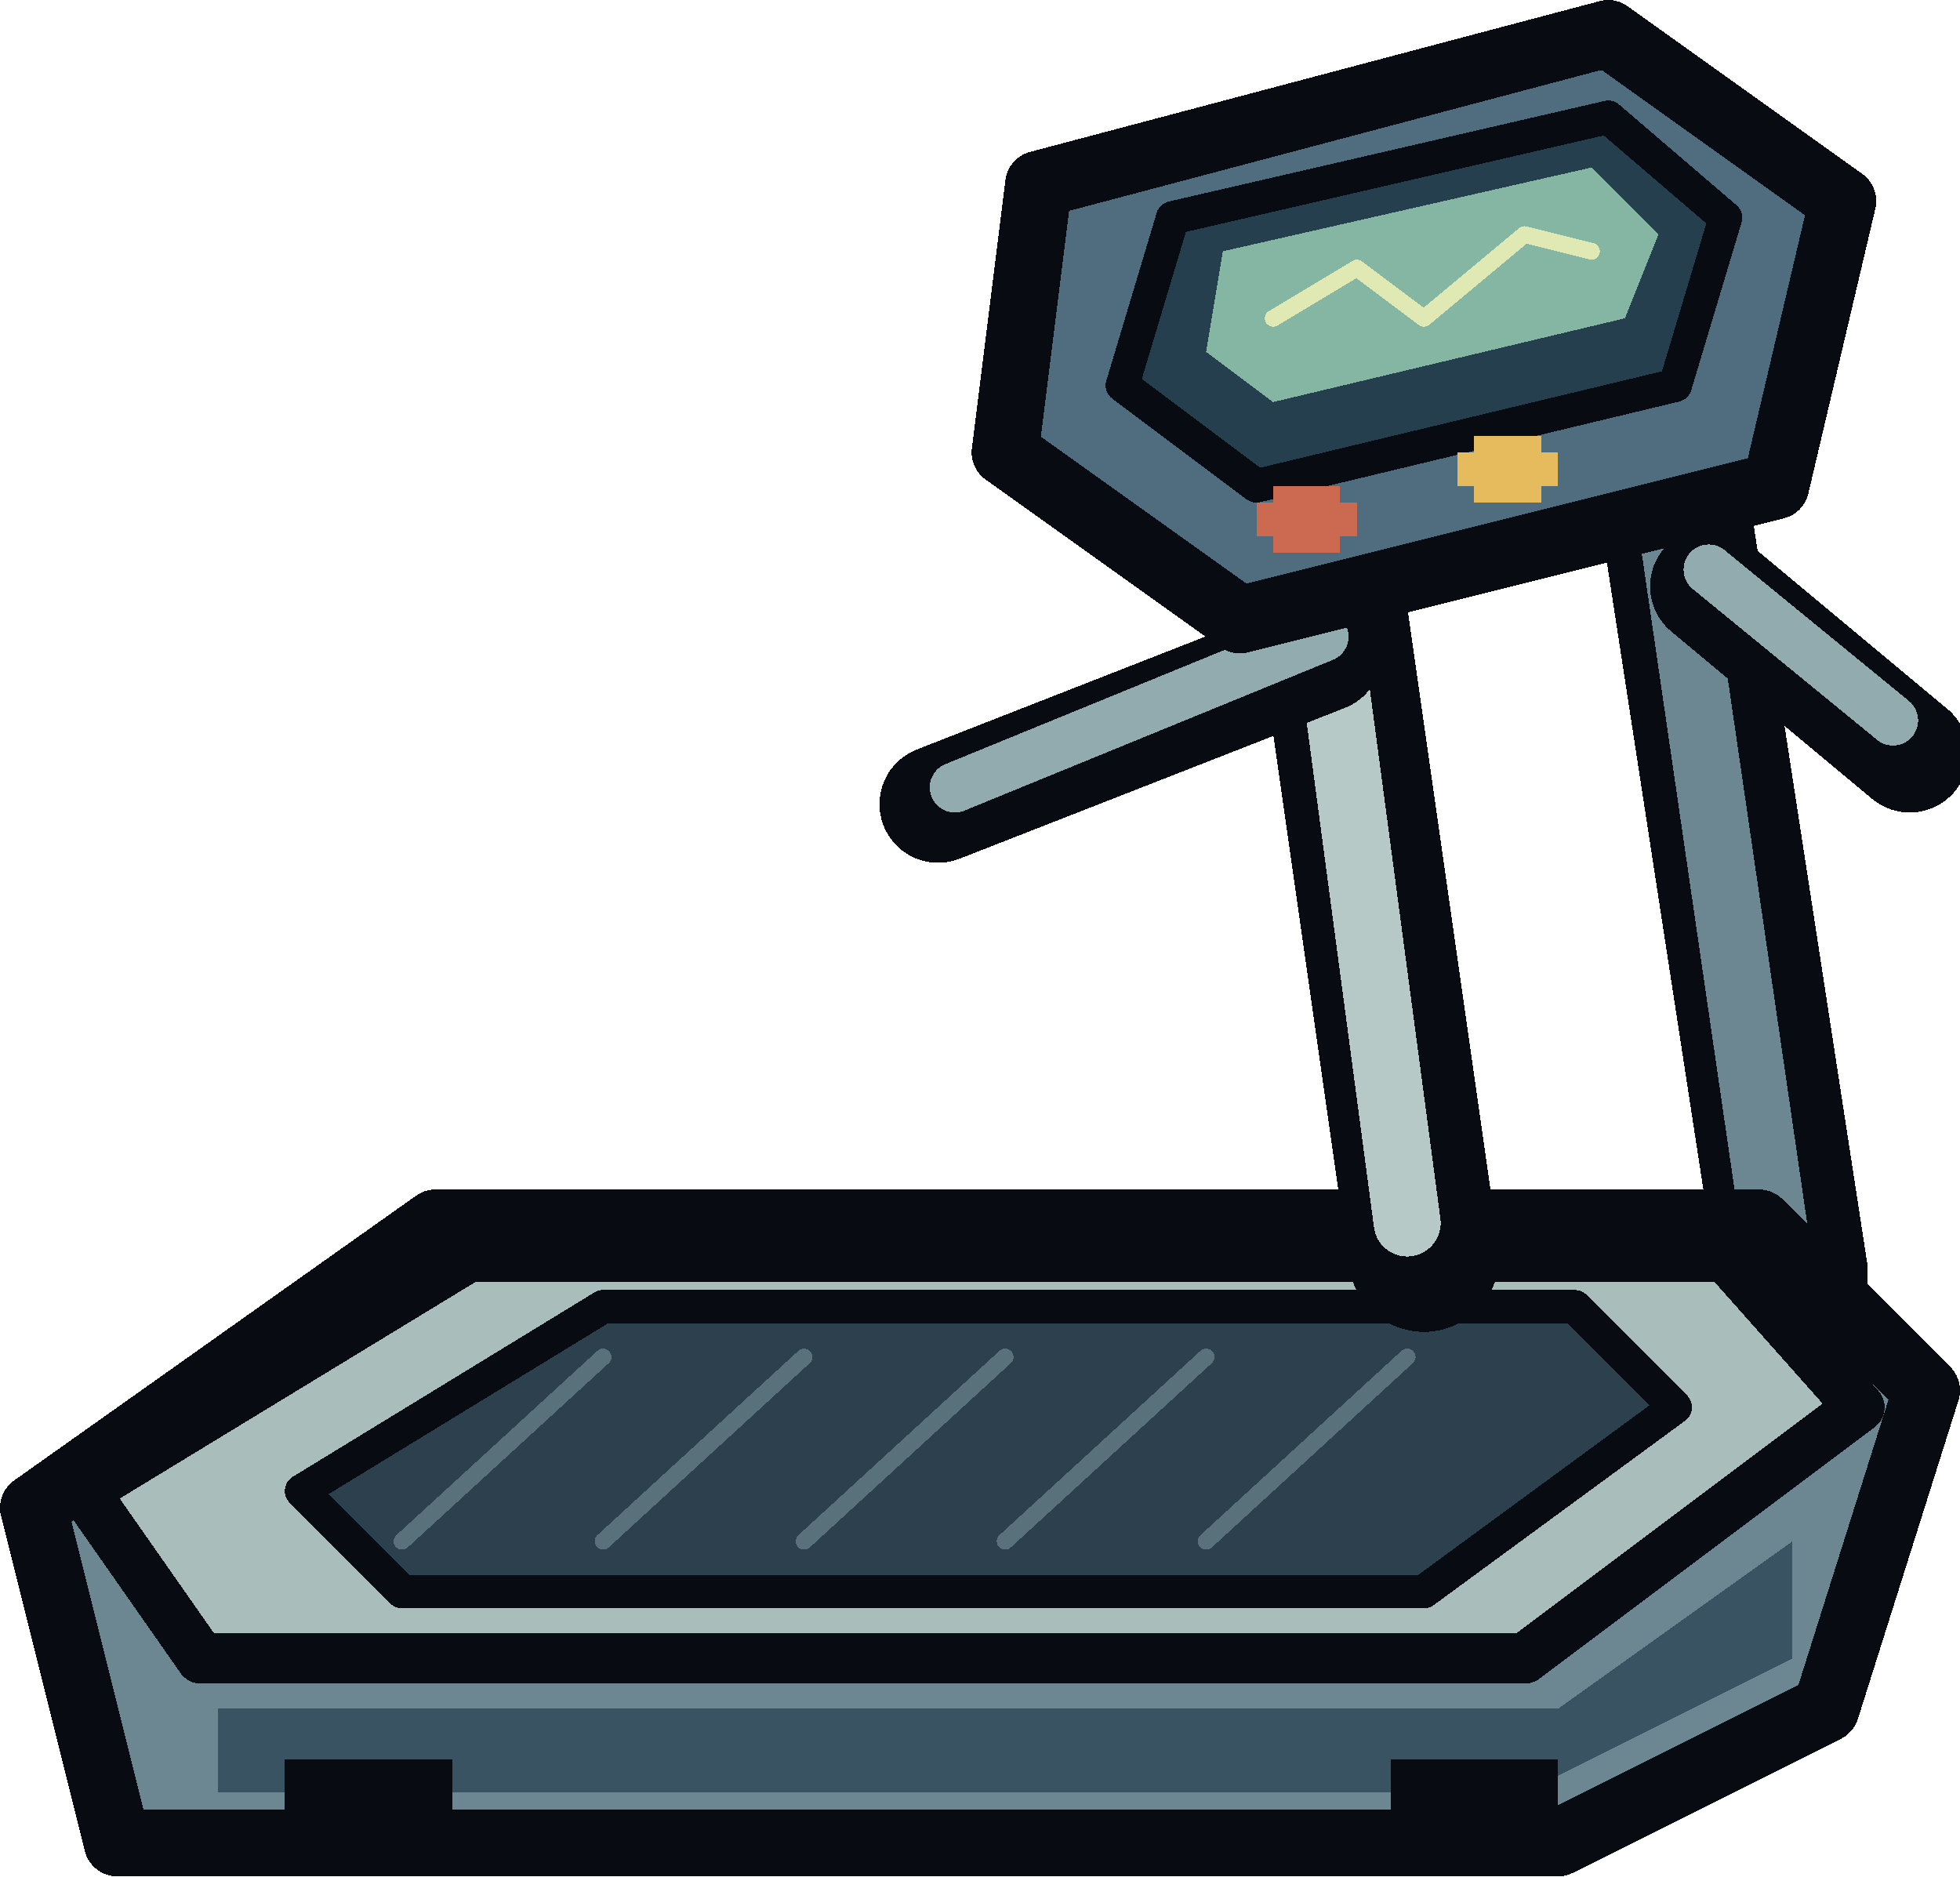
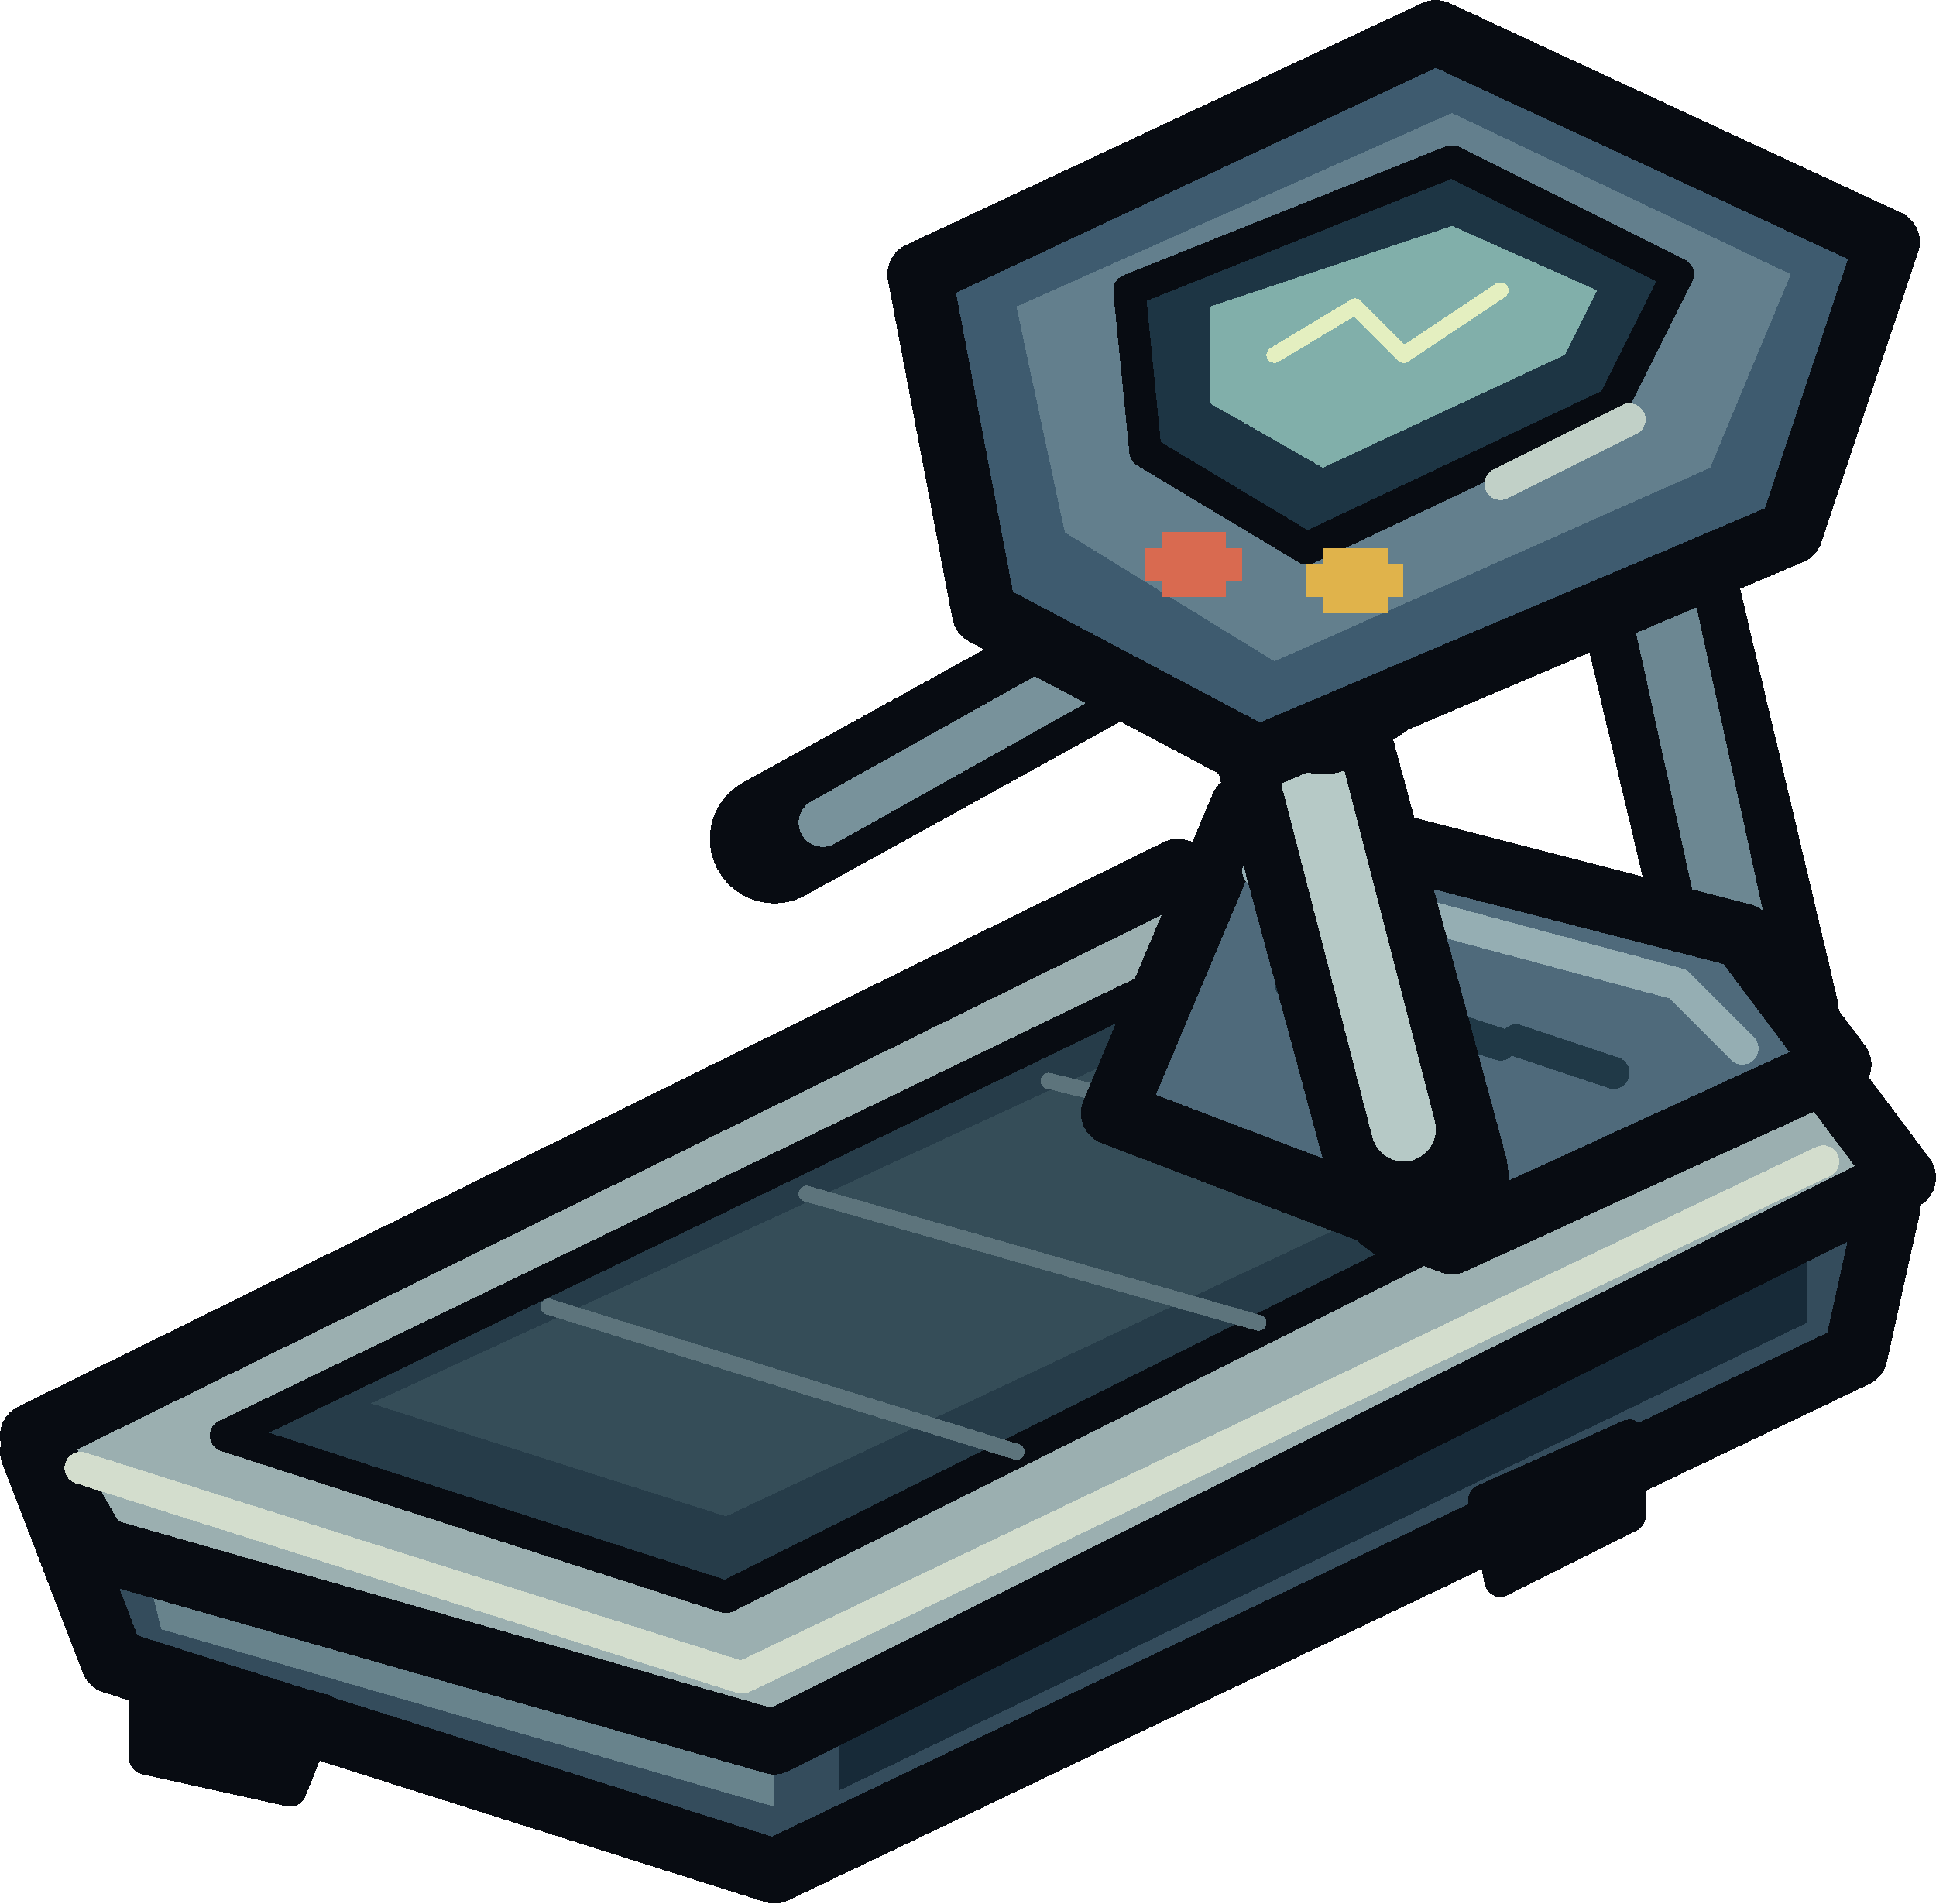
- <svg xmlns="http://www.w3.org/2000/svg" width="117" height="112" viewBox="5 10 117 112" shape-rendering="crispEdges">
-   <path d="M104 34L112 86" fill="none" stroke="#080c12" stroke-width="9" stroke-linejoin="round" stroke-linecap="round" />
-   <path d="M104 36L111 84" fill="none" stroke="#6c8792" stroke-width="4" stroke-linejoin="round" stroke-linecap="round" />
-   <path d="M7 100L31 83H110L120 93L114 112L98 120H12Z" fill="#6c8792" stroke="#080c12" stroke-width="4" stroke-linejoin="round" />
-   <path d="M10 99L33 85H108L116 94L96 109H17Z" fill="#a9bdba" stroke="#080c12" stroke-width="3" stroke-linejoin="round" />
-   <path d="M23 99L41 88H99L105 94L90 105H29Z" fill="#2c414d" stroke="#080c12" stroke-width="2" stroke-linejoin="round" />
-   <path d="M41 91L29 102" fill="none" stroke="#58717a" stroke-width="1" stroke-linejoin="round" stroke-linecap="round" />
-   <path d="M53 91L41 102" fill="none" stroke="#58717a" stroke-width="1" stroke-linejoin="round" stroke-linecap="round" />
-   <path d="M65 91L53 102" fill="none" stroke="#58717a" stroke-width="1" stroke-linejoin="round" stroke-linecap="round" />
-   <path d="M77 91L65 102" fill="none" stroke="#58717a" stroke-width="1" stroke-linejoin="round" stroke-linecap="round" />
-   <path d="M89 91L77 102" fill="none" stroke="#58717a" stroke-width="1" stroke-linejoin="round" stroke-linecap="round" />
-   <path d="M18 112H98L112 102V109L96 117H18Z" fill="#3a5362" />
-   <rect x="22" y="115" width="10" height="7" fill="#080c12" />
-   <rect x="88" y="115" width="10" height="7" fill="#080c12" />
-   <path d="M90 85L83 36" fill="none" stroke="#080c12" stroke-width="9" stroke-linejoin="round" stroke-linecap="round" />
-   <path d="M89 83L83 38" fill="none" stroke="#b6c9c6" stroke-width="4" stroke-linejoin="round" stroke-linecap="round" />
-   <path d="M84 49L61 58" fill="none" stroke="#080c12" stroke-width="7" stroke-linejoin="round" stroke-linecap="round" />
-   <path d="M84 48L62 57" fill="none" stroke="#91abae" stroke-width="3" stroke-linejoin="round" stroke-linecap="round" />
-   <path d="M107 45L119 55" fill="none" stroke="#080c12" stroke-width="7" stroke-linejoin="round" stroke-linecap="round" />
-   <path d="M107 44L118 53" fill="none" stroke="#91abae" stroke-width="3" stroke-linejoin="round" stroke-linecap="round" />
-   <path d="M67 21L101 12L115 22L111 39L79 47L65 37Z" fill="#506d80" stroke="#080c12" stroke-width="4" stroke-linejoin="round" />
-   <path d="M75 23L101 17L108 23L105 33L80 39L72 33Z" fill="#263f4e" stroke="#080c12" stroke-width="2" stroke-linejoin="round" />
-   <path d="M78 25L100 20L104 24L102 29L81 34L77 31Z" fill="#84b6a3" />
-   <path d="M81 29L86 26L90 29L96 24L100 25" fill="none" stroke="#e0e9b3" stroke-width="1" stroke-linejoin="round" stroke-linecap="round" />
-   <path d="M86 41L86 42L85 42L85 43L84 43L83 43L82 43L81 43L81 42L80 42L80 41L80 40L81 40L81 39L82 39L83 39L84 39L85 39L85 40L86 40Z" fill="#cb6a51" />
-   <path d="M98 38L98 39L97 39L97 40L96 40L95 40L94 40L93 40L93 39L92 39L92 38L92 37L93 37L93 36L94 36L95 36L96 36L97 36L97 37L98 37Z" fill="#e5bb5d" />
+ <svg xmlns="http://www.w3.org/2000/svg" width="120" height="118" viewBox="4 7 120 118" shape-rendering="crispEdges">
+   <path d="M104 32L113 70" fill="none" stroke="#080c12" stroke-width="10" stroke-linejoin="round" stroke-linecap="round" />
+   <path d="M105 35L112 67" fill="none" stroke="#6c8792" stroke-width="4" stroke-linejoin="round" stroke-linecap="round" />
+   <path d="M6 97L77 62L117 73L121 82L119 91L52 123L11 110Z" fill="#344c5c" stroke="#080c12" stroke-width="4" stroke-linejoin="round" />
+   <path d="M12 100L52 113V119L14 108Z" fill="#68838c" />
+   <path d="M56 113L116 84V89L56 118Z" fill="#172a38" />
+   <path d="M6 96L77 61L116 72L122 80L52 115L10 103Z" fill="#9bafb0" stroke="#080c12" stroke-width="4" stroke-linejoin="round" />
+   <path d="M18 96L78 67L109 76L49 106Z" fill="#263c49" stroke="#080c12" stroke-width="2" stroke-linejoin="round" />
+   <path d="M27 94L79 70L100 77L49 101Z" fill="#354d58" />
+   <path d="M38 88L67 97" fill="none" stroke="#5d747c" stroke-width="1" stroke-linejoin="round" stroke-linecap="round" />
+   <path d="M54 81L82 89" fill="none" stroke="#5d747c" stroke-width="1" stroke-linejoin="round" stroke-linecap="round" />
+   <path d="M69 74L97 81" fill="none" stroke="#5d747c" stroke-width="1" stroke-linejoin="round" stroke-linecap="round" />
+   <path d="M9 98L50 111L117 79" fill="none" stroke="#d3ddcd" stroke-width="2" stroke-linejoin="round" stroke-linecap="round" />
+   <path d="M81 57L112 65L118 73L94 84L73 76Z" fill="#4f6a7b" stroke="#080c12" stroke-width="4" stroke-linejoin="round" />
+   <path d="M82 61L108 68L112 72" fill="none" stroke="#95aeb3" stroke-width="2" stroke-linejoin="round" stroke-linecap="round" />
+   <path d="M84 68L90 70" fill="none" stroke="#203947" stroke-width="2" stroke-linejoin="round" stroke-linecap="round" />
+   <path d="M91 69.75L97 71.75" fill="none" stroke="#203947" stroke-width="2" stroke-linejoin="round" stroke-linecap="round" />
+   <path d="M98 71.5L104 73.5" fill="none" stroke="#203947" stroke-width="2" stroke-linejoin="round" stroke-linecap="round" />
+   <path d="M82 43L92 80" fill="none" stroke="#080c12" stroke-width="11" stroke-linejoin="round" stroke-linecap="round" />
+   <path d="M83 46L91 77" fill="none" stroke="#b6c9c6" stroke-width="4" stroke-linejoin="round" stroke-linecap="round" />
+   <path d="M81 43L52 59" fill="none" stroke="#080c12" stroke-width="8" stroke-linejoin="round" stroke-linecap="round" />
+   <path d="M80 44L55 58" fill="none" stroke="#78929b" stroke-width="3" stroke-linejoin="round" stroke-linecap="round" />
+   <path d="M108 36L86 51" fill="none" stroke="#080c12" stroke-width="8" stroke-linejoin="round" stroke-linecap="round" />
+   <path d="M107 37L89 49" fill="none" stroke="#78929b" stroke-width="3" stroke-linejoin="round" stroke-linecap="round" />
+   <path d="M61 24L93 9L121 22L115 40L82 54L65 45Z" fill="#3e5b6f" stroke="#080c12" stroke-width="4" stroke-linejoin="round" />
+   <path d="M67 26L94 14L115 24L110 36L83 48L70 40Z" fill="#637f8d" />
+   <path d="M74 25L94 17L108 24L104 32L85 41L75 35Z" fill="#1d3544" stroke="#080c12" stroke-width="2" stroke-linejoin="round" />
+   <path d="M79 26L94 21L103 25L101 29L86 36L79 32Z" fill="#81afaa" />
+   <path d="M83 29L88 26L91 29L97 25" fill="none" stroke="#e4efc0" stroke-width="1" stroke-linejoin="round" stroke-linecap="round" />
+   <path d="M81 42L81 43L80 43L80 44L79 44L78 44L77 44L76 44L76 43L75 43L75 42L75 41L76 41L76 40L77 40L78 40L79 40L80 40L80 41L81 41Z" fill="#d96a50" />
+   <path d="M91 43L91 44L90 44L90 45L89 45L88 45L87 45L86 45L86 44L85 44L85 43L85 42L86 42L86 41L87 41L88 41L89 41L90 41L90 42L91 42Z" fill="#e0b34b" />
+   <path d="M97 37L105 33" fill="none" stroke="#c1d0c7" stroke-width="2" stroke-linejoin="round" stroke-linecap="round" />
+   <path d="M13 110L24 113L22 118L13 116Z" fill="#080c12" stroke="#080c12" stroke-width="2" stroke-linejoin="round" />
+   <path d="M96 100L105 96V101L97 105Z" fill="#080c12" stroke="#080c12" stroke-width="2" stroke-linejoin="round" />
</svg>
